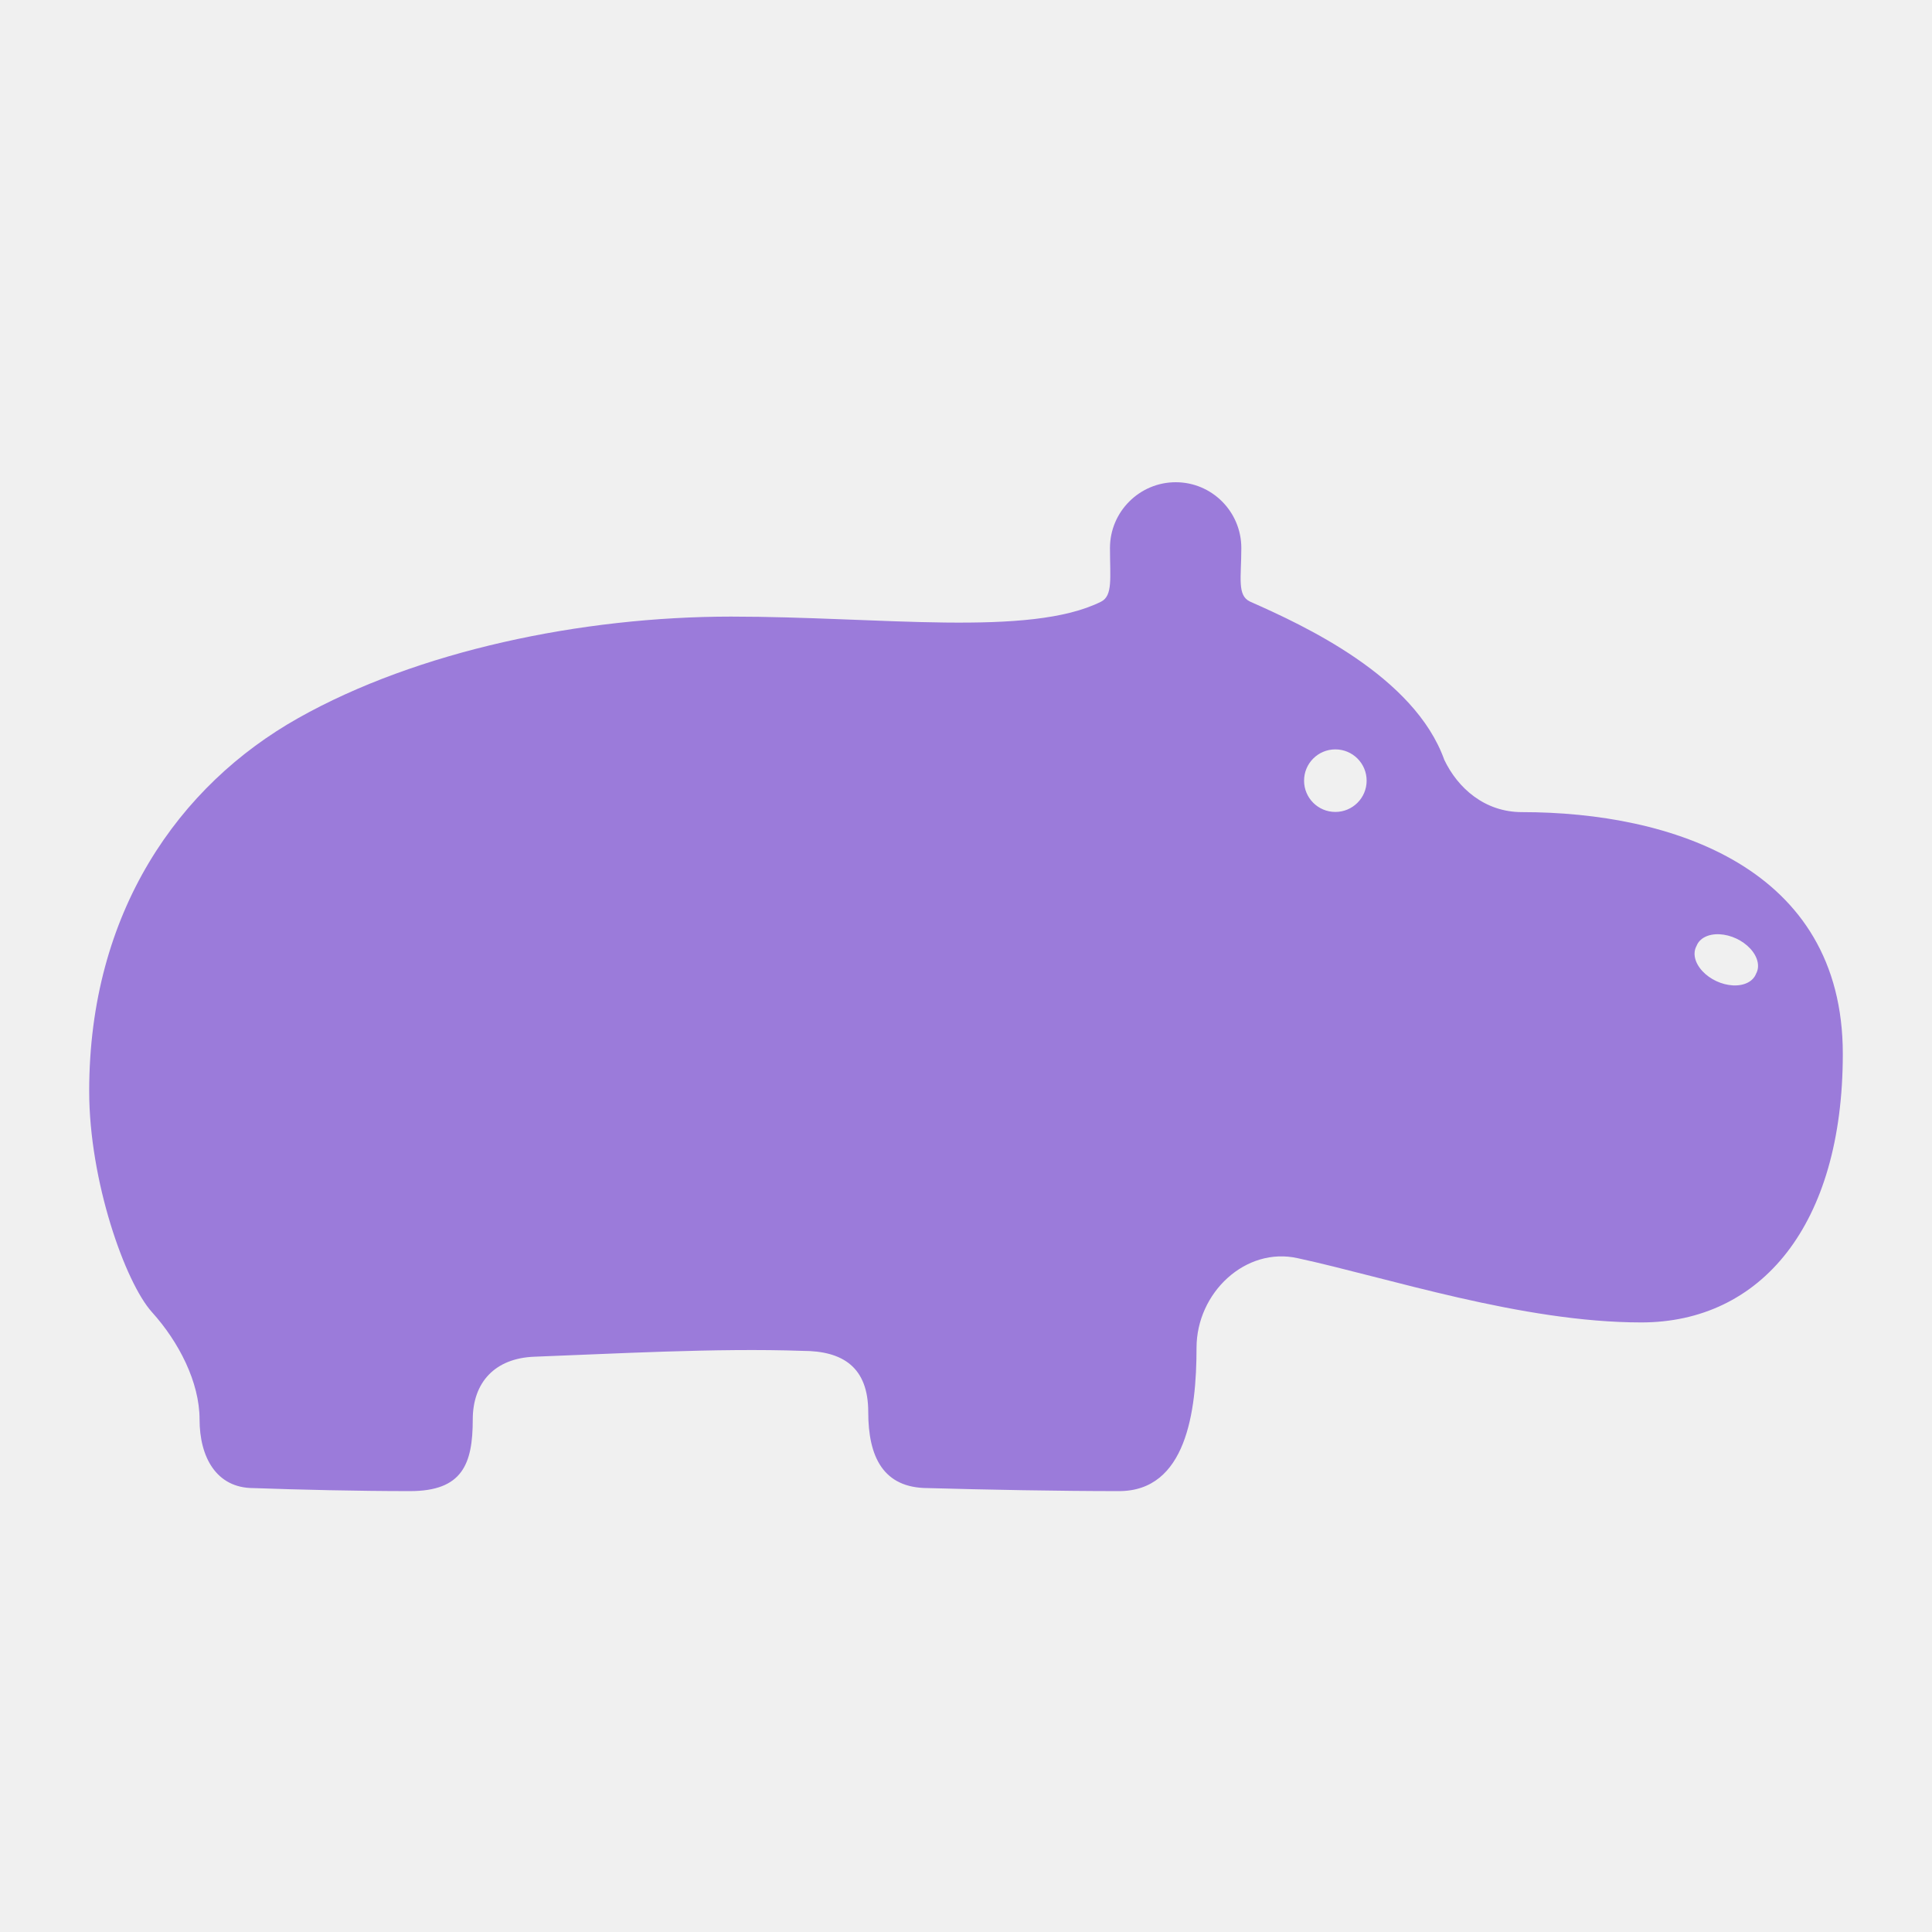
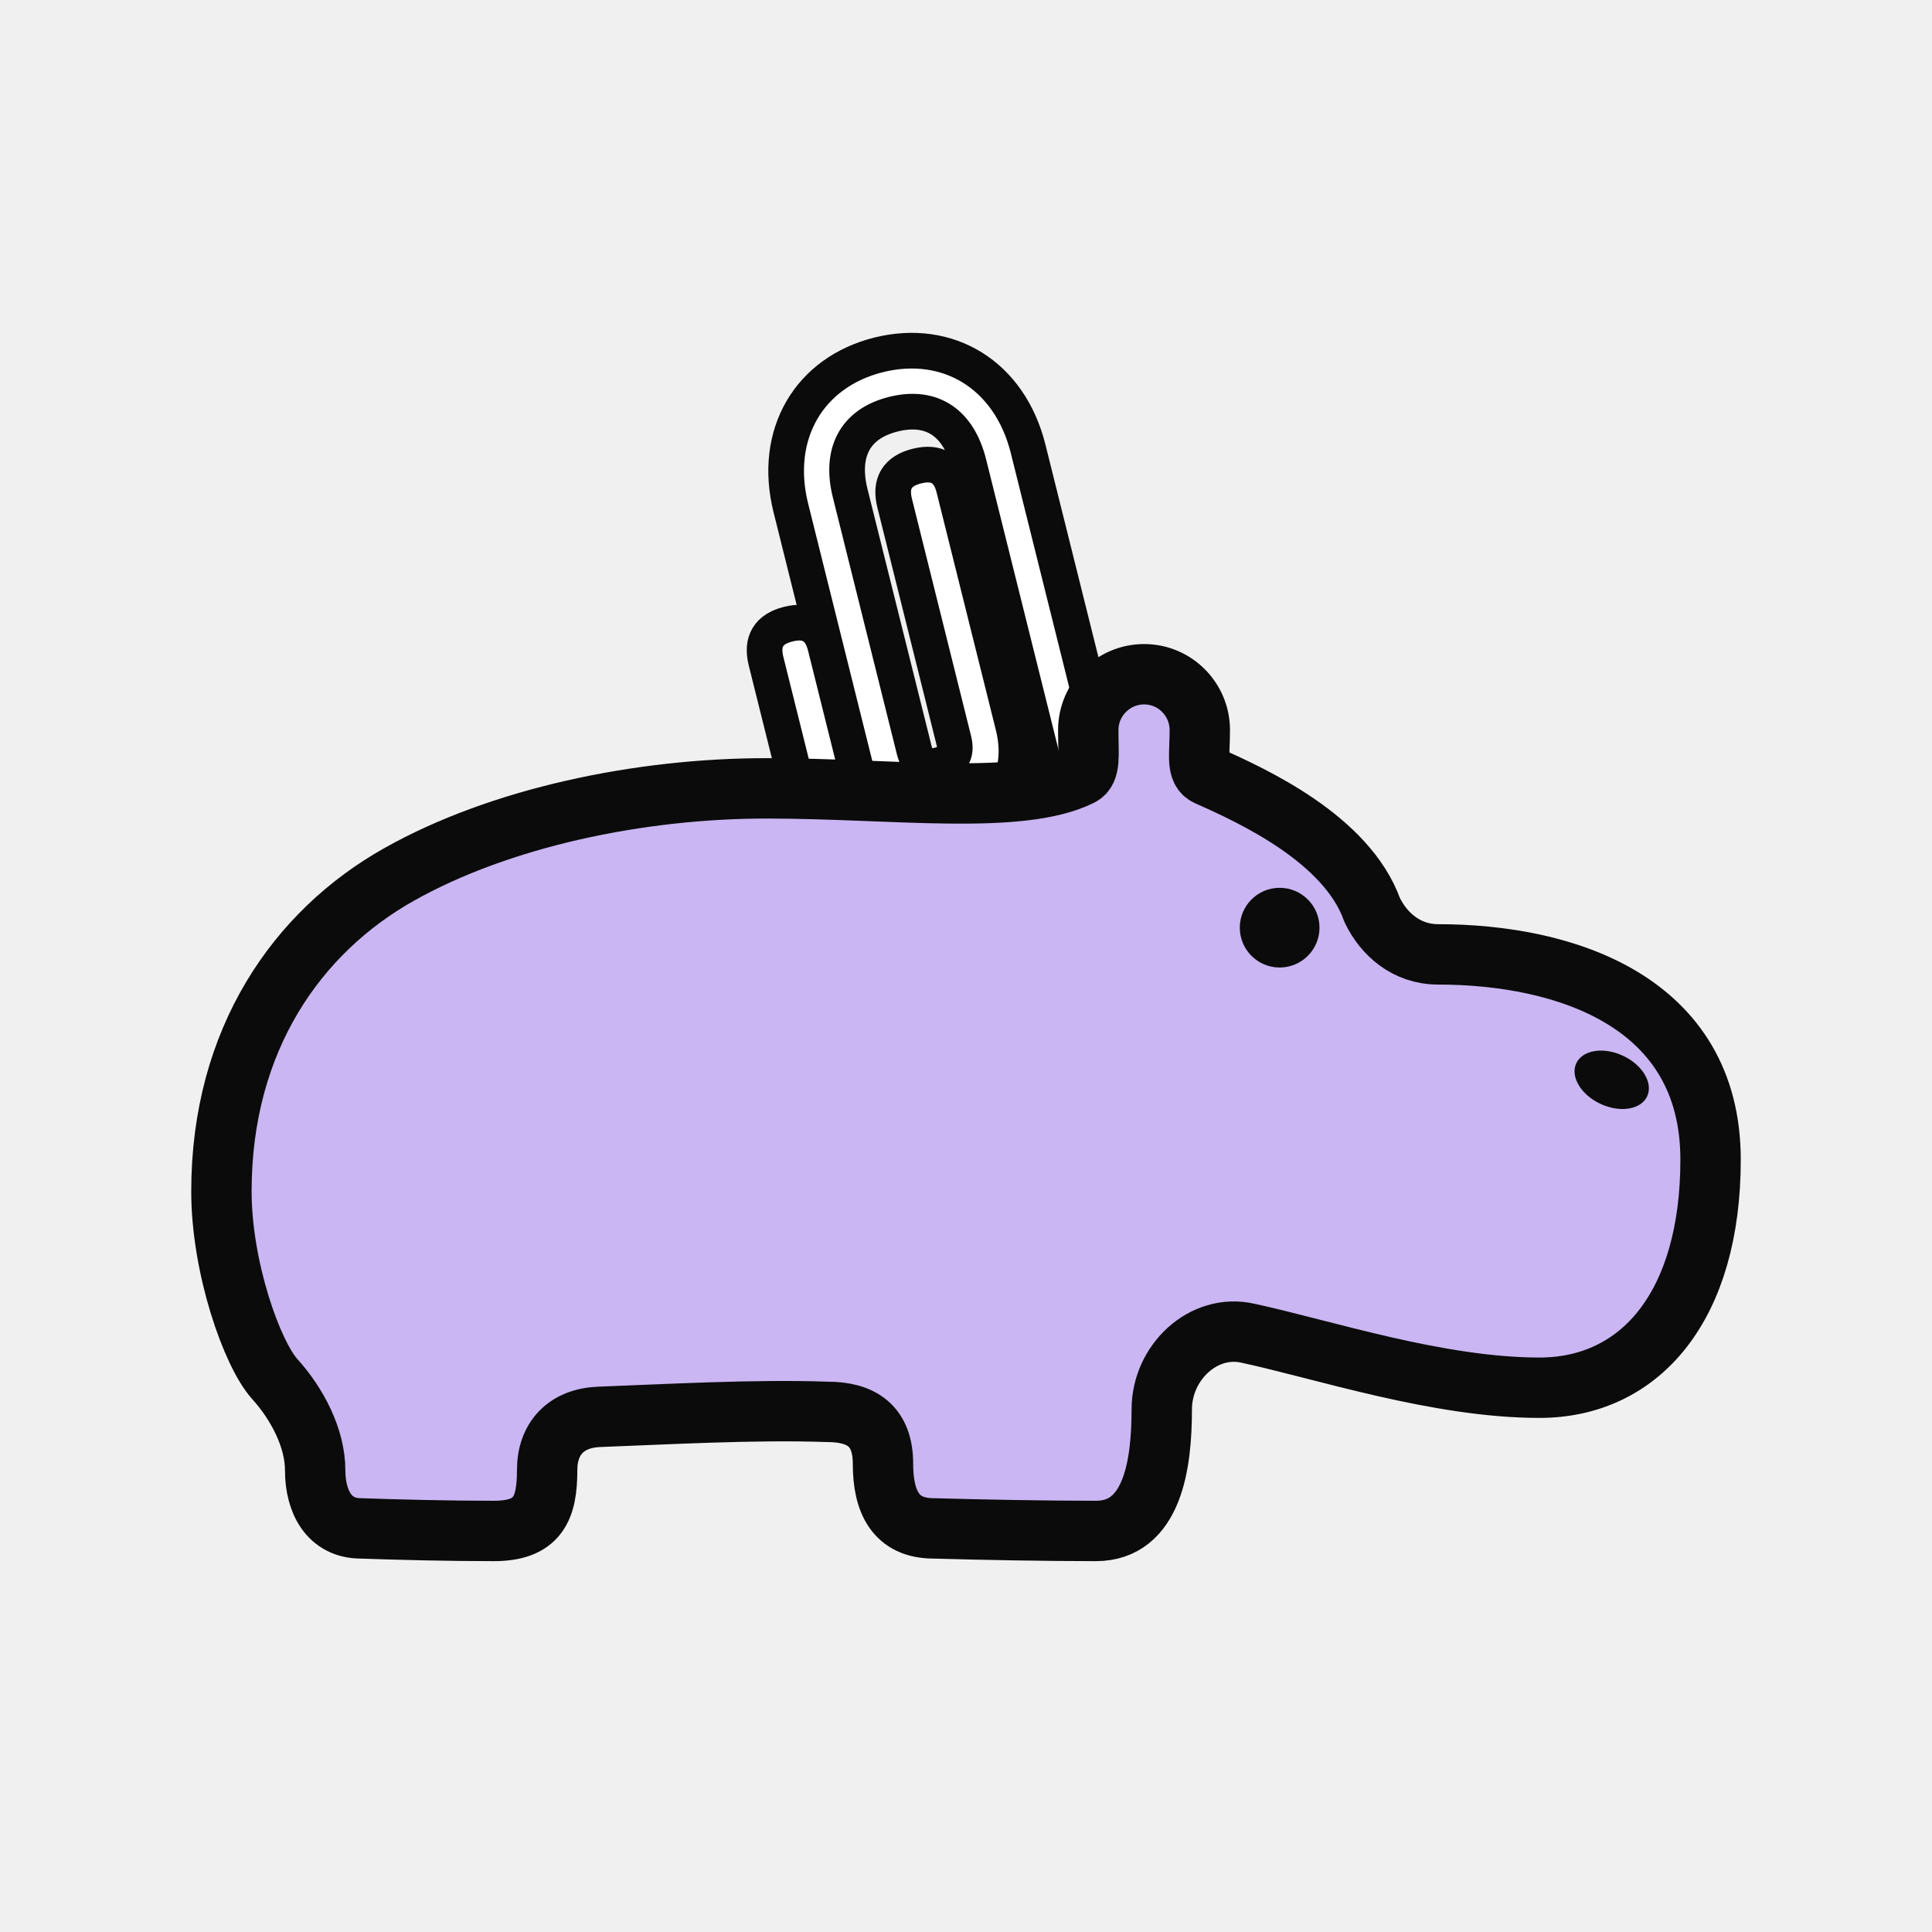
<svg xmlns="http://www.w3.org/2000/svg" viewBox="0 0 512 512" width="512" height="512" role="img" aria-label="Attachment Hippo">
-   <g transform="translate(20.48 124.64) scale(0.47104)">
-     <path fill="#9B7BDA" fill-rule="evenodd" d="M576 73.9C582.7 70.5 581 60.5 581 43.7C581 23.3 597.6 6.7 618 6.7C638.4 6.7 654.9 23.3 654.9 43.7C654.9 60.5 652.4 70.5 659.9 73.9C690.2 87.3 752.3 115.9 769.1 162.9C776.7 178.8 791.8 192.3 812.8 192.3C896.7 192.3 993.3 223.3 993.3 328.3C993.3 424.9 947.1 479.4 879.9 479.4C812.8 479.4 737.2 454.2 686.8 443.3C657.4 436.6 629.7 462.6 629.7 493.7C629.7 529.8 623.8 574.3 586.1 574.3C552.5 574.3 510.5 573.5 478.6 572.6C453.4 572.6 445 555 445 529.8C445 504.6 430.7 495.4 408.1 495.4C359.4 493.7 300.6 497.1 256.9 498.7C235.1 499.6 222.5 513 222.5 534C222.5 559.2 216.6 574.3 187.2 574.3C157.9 574.3 124.3 573.5 99.1 572.6C78.1 572.6 68.8 555 68.8 534C68.8 513 57.1 490.3 42 473.6C26.9 456.8 6.7 399.7 6.7 349.3C6.7 248.5 57.1 177.2 124.3 139.4C191.4 101.6 283.8 82.3 367.8 82.3C451.7 82.3 535.7 94 576 73.9ZM690.2 174.6a17.6 17.6 0 1 0 35.2 0a17.6 17.6 0 1 0 -35.2 0ZM911 267.6a18.5 12.6 25 1 0 33.5 15.6a18.5 12.6 25 1 0 -33.5 -15.6Z" />
+   <g transform="translate(225 96) rotate(-14) scale(1.35) translate(-175 -28)">
+     <path d="M145 81V111C145 129 157 141 175 141C193 141 205 129 205 111V53C205 38 195 28 181 28C167 28 157 38 157 53V105C157 115 163 121 173 121C183 121 189 115 189 105V57C189 53 187 51 183 51C179 51 177 53 177 57V105C177 107.667 175.667 109 173 109C170.333 109 169 107.667 169 105V53C169 45 173 40 181 40C189 40 193 45 193 53V111C193 122 186 129 175 129C164 129 157 122 157 111V81C157 77 155 75 151 75C147 75 145 77 145 81Z" fill="#FFFFFF" stroke="#0B0B0B" stroke-width="7" stroke-linejoin="round" />
+   </g>
+   <g transform="translate(56 176) scale(0.4)">
+     <path d="M576 73.9C582.7 70.5 581 60.5 581 43.7C581 23.3 597.6 6.7 618 6.7C638.4 6.7 654.9 23.3 654.9 43.7C654.9 60.5 652.4 70.5 659.9 73.9C690.2 87.3 752.3 115.9 769.1 162.9C776.7 178.8 791.8 192.3 812.8 192.3C896.7 192.3 993.3 223.3 993.3 328.3C993.3 424.9 947.1 479.4 879.9 479.4C812.8 479.4 737.2 454.2 686.8 443.3C657.4 436.6 629.7 462.6 629.7 493.7C629.7 529.8 623.8 574.3 586.1 574.3C552.5 574.3 510.5 573.5 478.6 572.6C453.4 572.6 445 555 445 529.8C445 504.6 430.7 495.4 408.1 495.4C359.4 493.7 300.6 497.1 256.9 498.7C235.1 499.6 222.5 513 222.5 534C222.5 559.2 216.6 574.3 187.2 574.3C157.9 574.3 124.3 573.5 99.1 572.6C78.1 572.6 68.8 555 68.8 534C68.8 513 57.1 490.3 42 473.6C26.9 456.8 6.7 399.7 6.7 349.3C6.7 248.5 57.1 177.2 124.3 139.4C191.4 101.6 283.8 82.3 367.8 82.3C451.7 82.3 535.7 94 576 73.9Z" fill="#C9B6F2" stroke="#0B0B0B" stroke-width="40.0" stroke-linejoin="round" />
+     <circle cx="707.8" cy="174.6" r="26.4" fill="#0B0B0B" />
+     <ellipse cx="927.8" cy="275.4" rx="25.9" ry="17.6" transform="rotate(25 927.8 275.4)" fill="#0B0B0B" />
  </g>
</svg>
